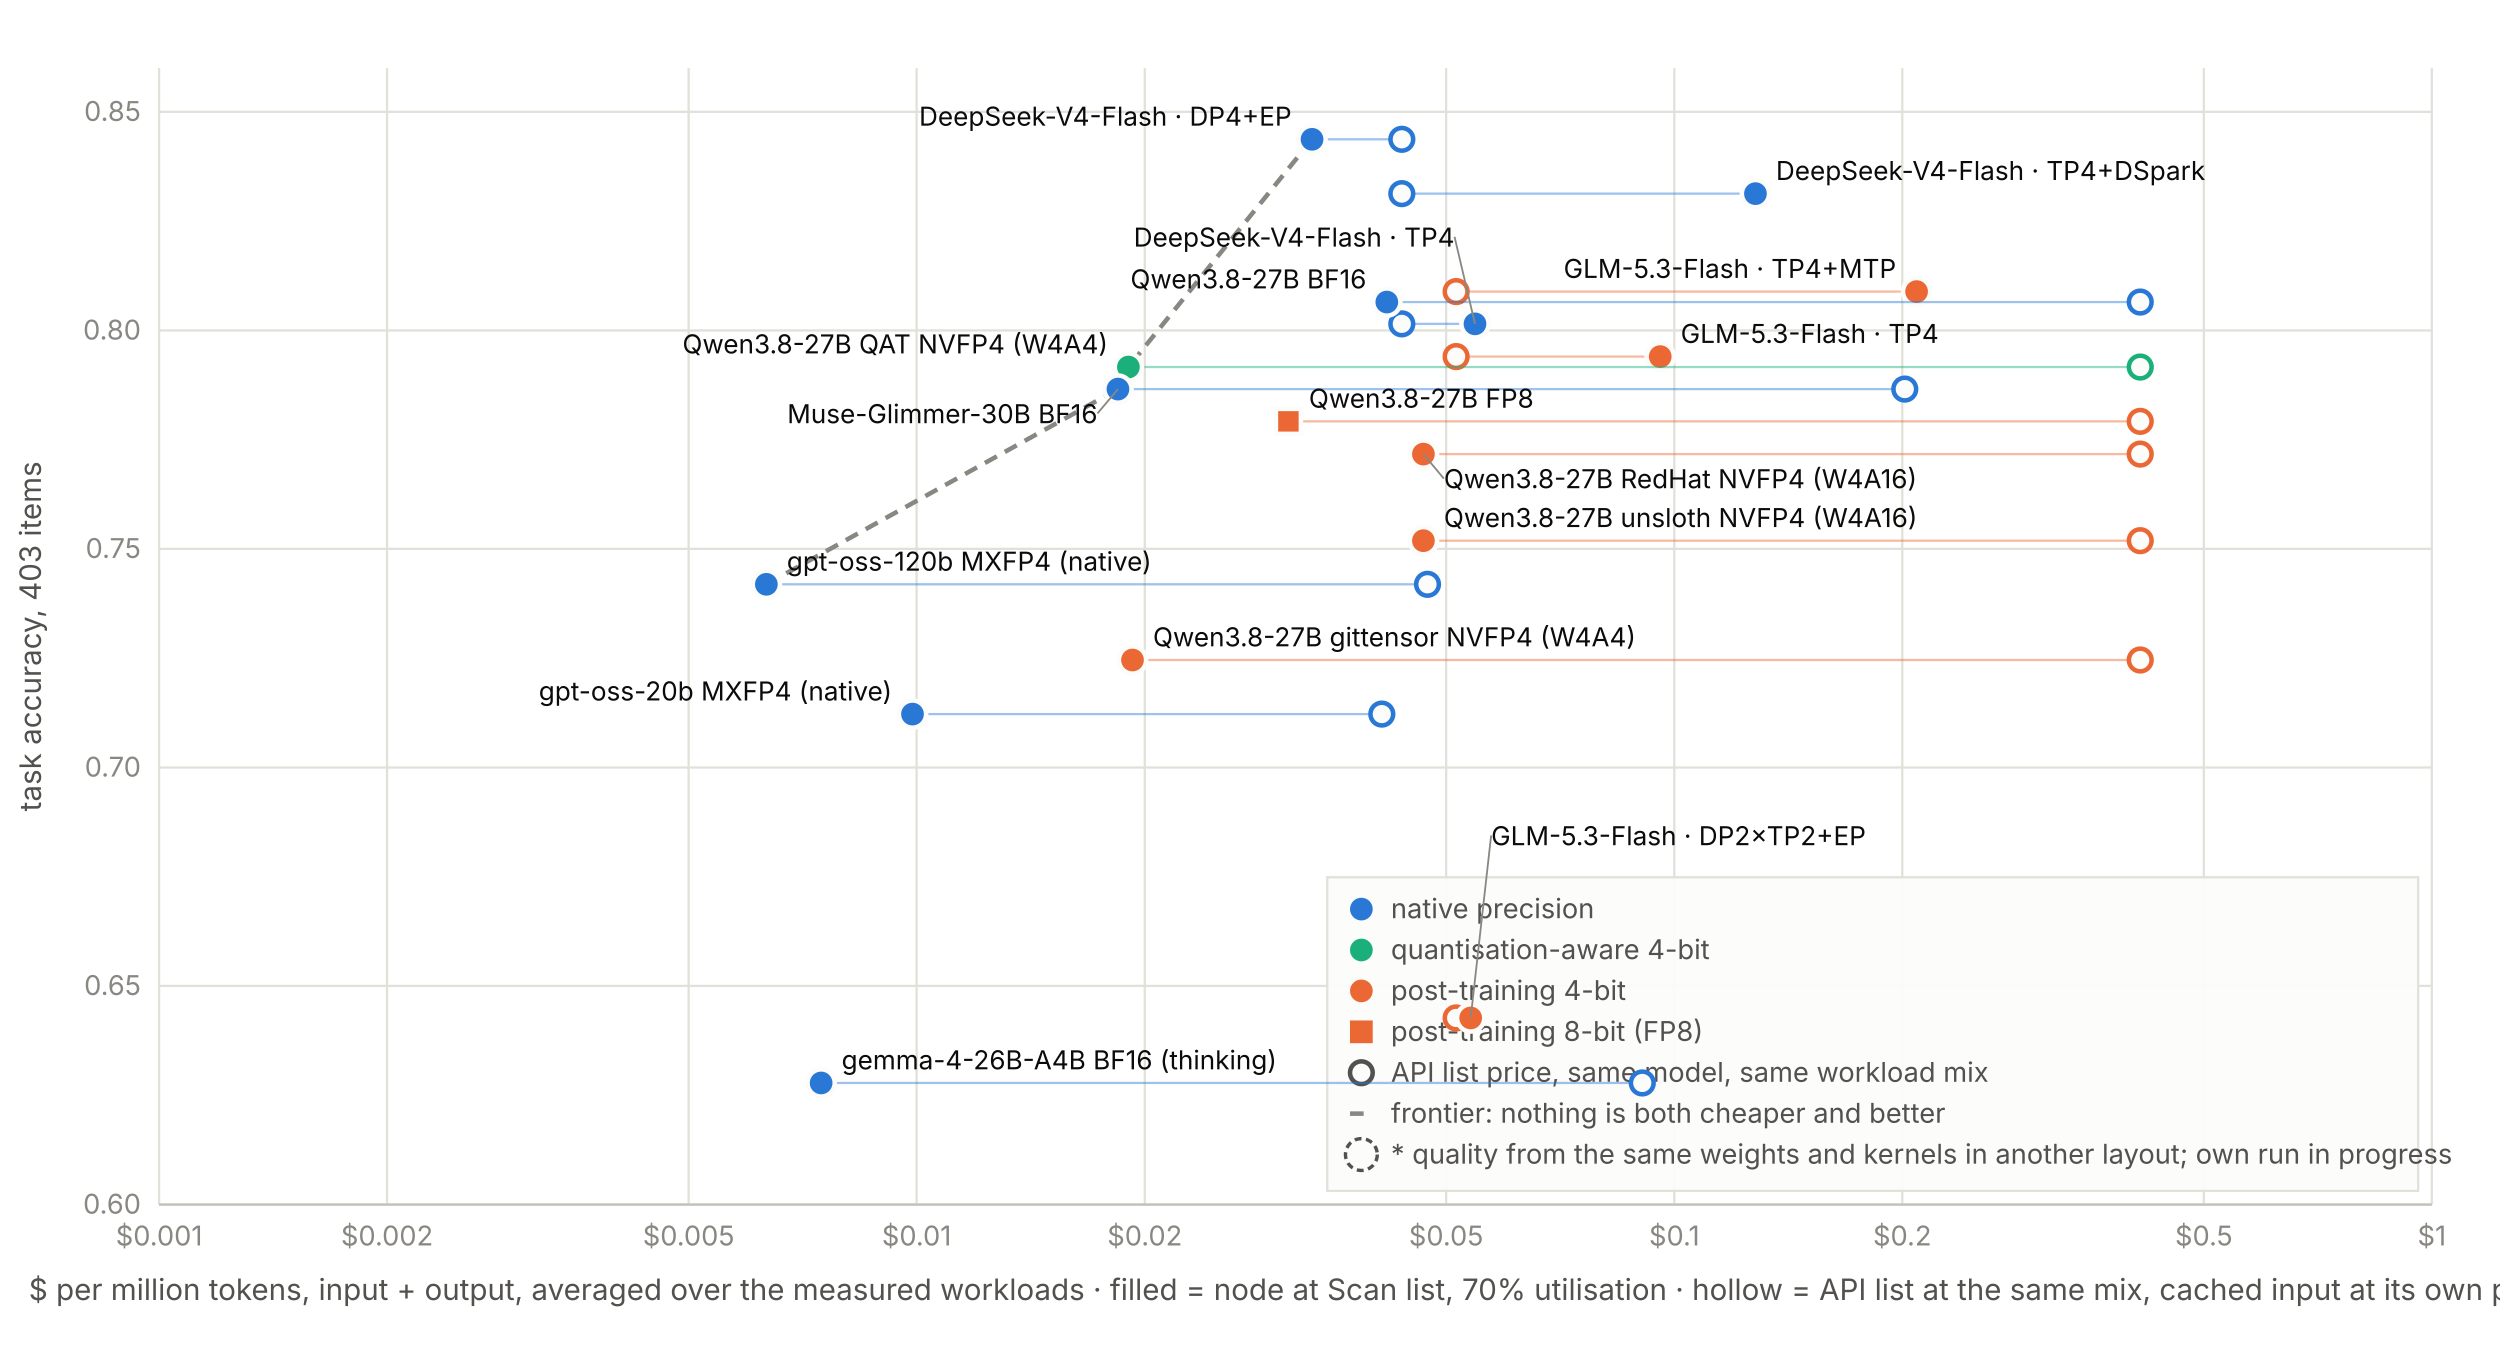
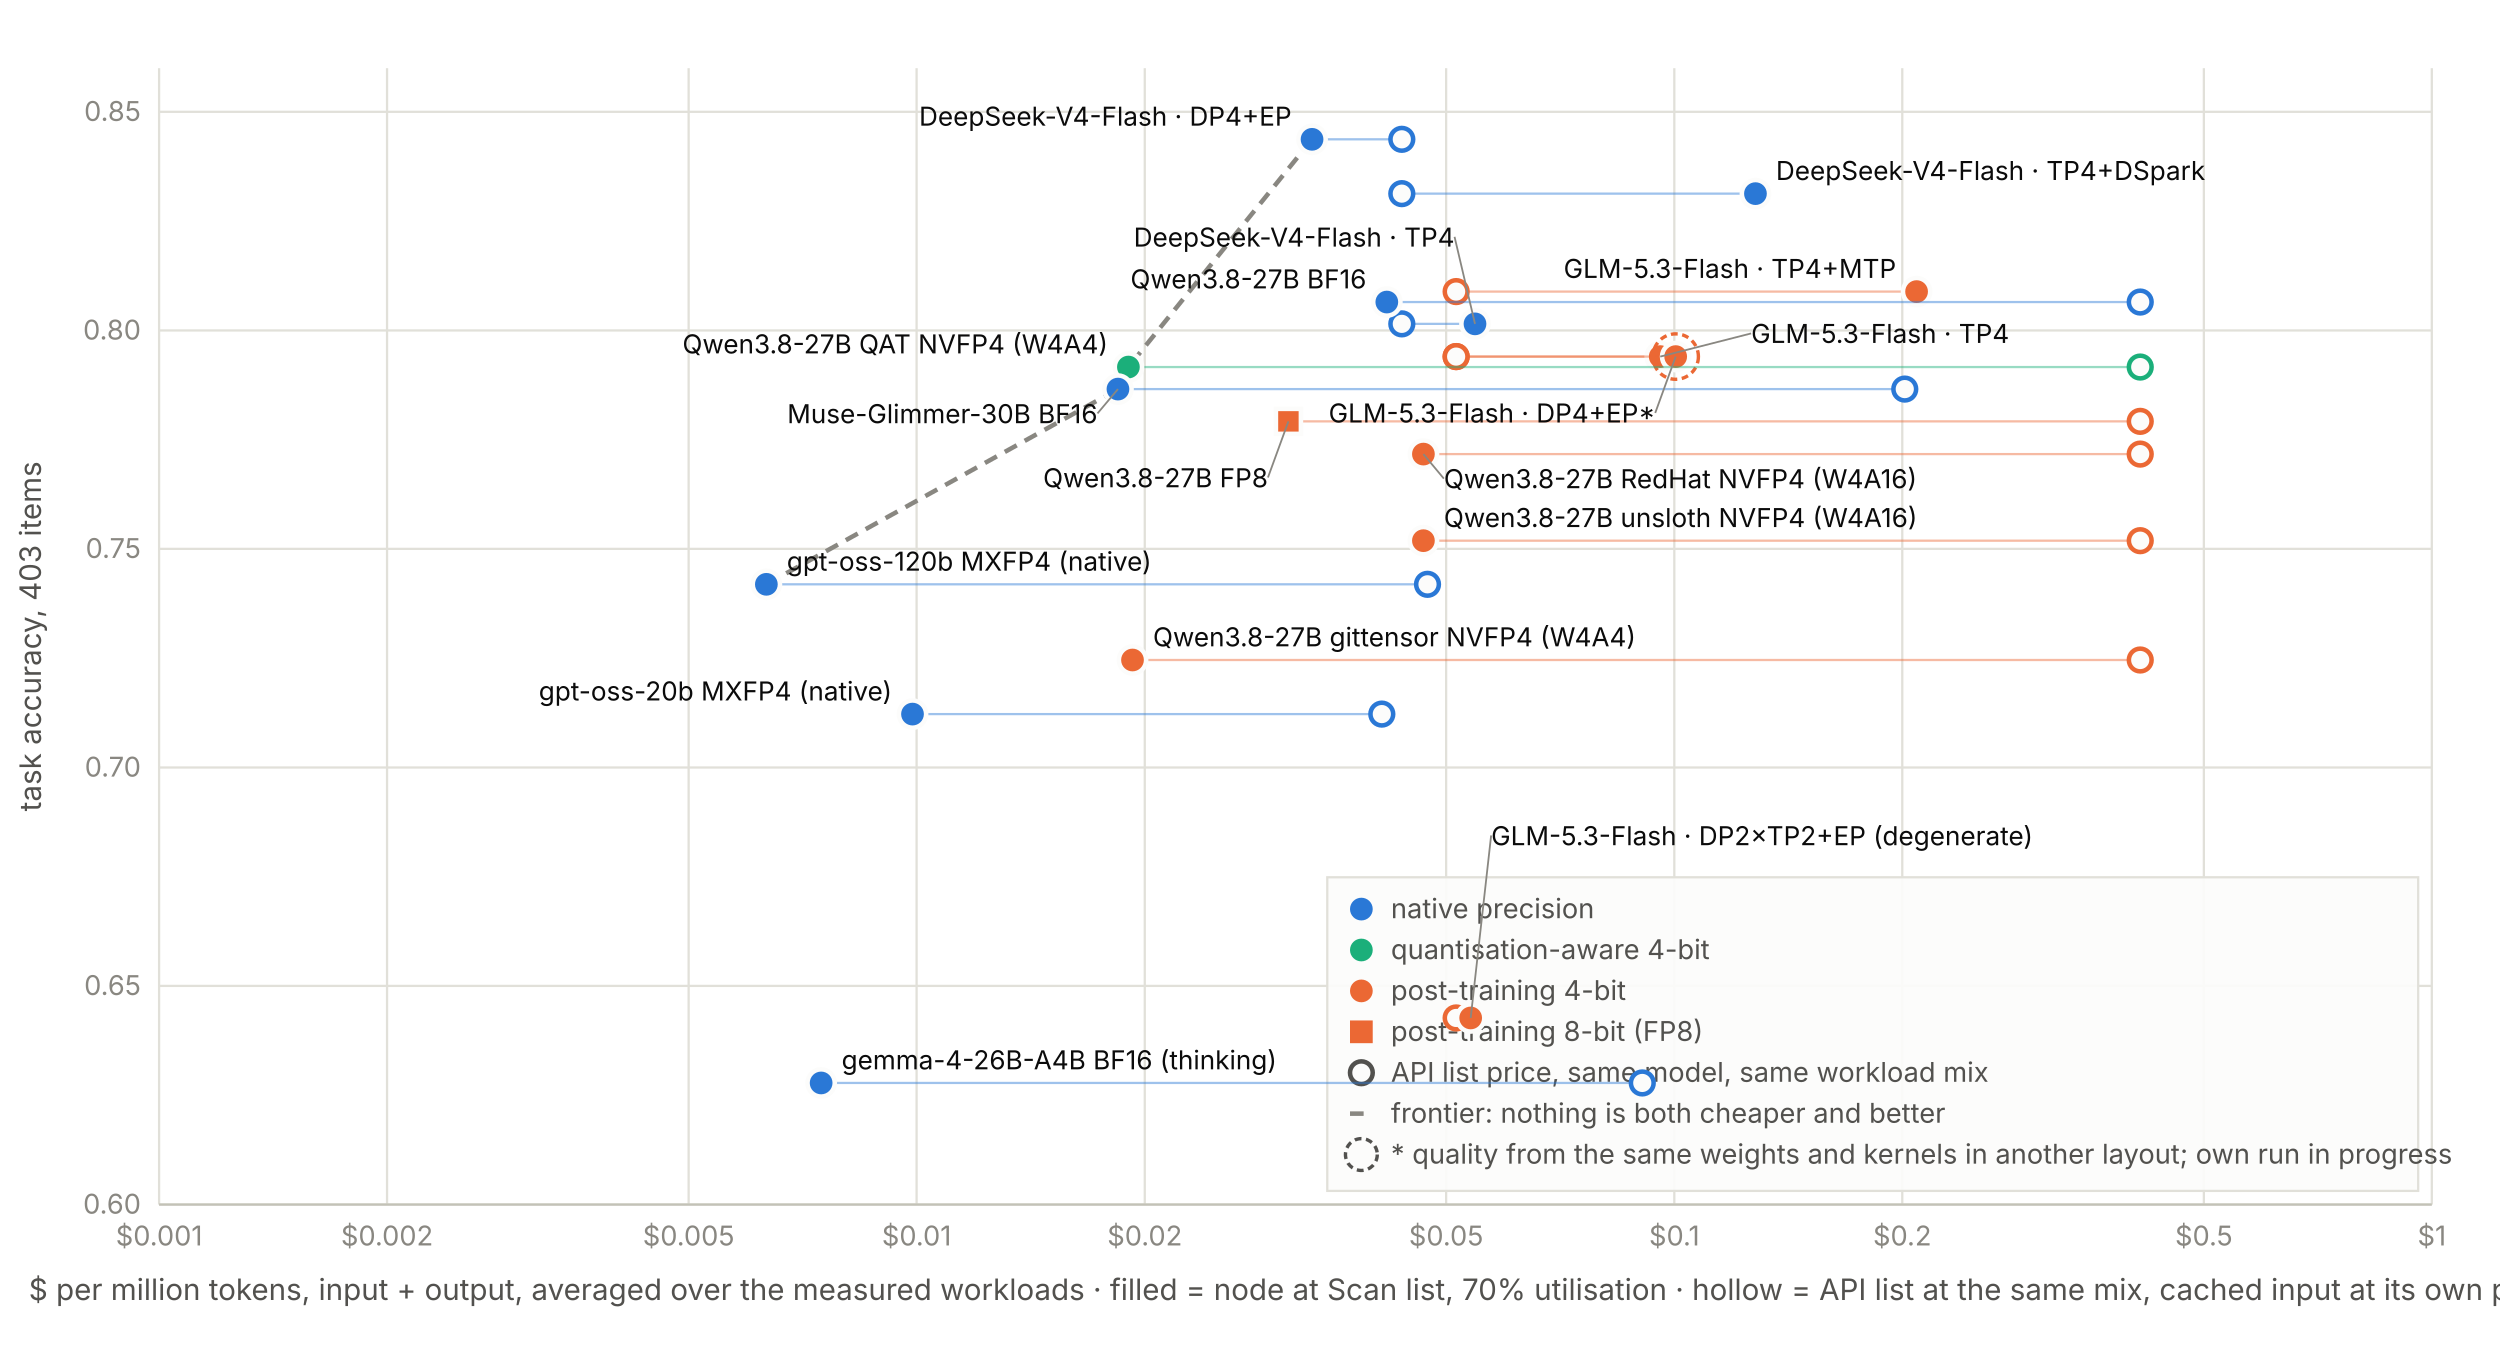
<svg xmlns="http://www.w3.org/2000/svg" viewBox="0 0 1100 600" width="100%" style="max-width:1100px;font-family:system-ui,-apple-system,'Segoe UI',sans-serif;background:#fcfcfb" role="img" aria-label="Cost against quality for every configuration measured at 600 W">
  <line x1="70.0" y1="30" x2="70.0" y2="530" stroke="#e1e0d9" stroke-width="1" />
  <text x="70.0" y="548" font-size="12" fill="#898781" text-anchor="middle">$0.001</text>
  <line x1="170.3" y1="30" x2="170.3" y2="530" stroke="#e1e0d9" stroke-width="1" />
  <text x="170.3" y="548" font-size="12" fill="#898781" text-anchor="middle">$0.002</text>
  <line x1="303.0" y1="30" x2="303.0" y2="530" stroke="#e1e0d9" stroke-width="1" />
  <text x="303.0" y="548" font-size="12" fill="#898781" text-anchor="middle">$0.005</text>
  <line x1="403.3" y1="30" x2="403.3" y2="530" stroke="#e1e0d9" stroke-width="1" />
  <text x="403.3" y="548" font-size="12" fill="#898781" text-anchor="middle">$0.01</text>
  <line x1="503.7" y1="30" x2="503.7" y2="530" stroke="#e1e0d9" stroke-width="1" />
  <text x="503.7" y="548" font-size="12" fill="#898781" text-anchor="middle">$0.02</text>
  <line x1="636.3" y1="30" x2="636.3" y2="530" stroke="#e1e0d9" stroke-width="1" />
  <text x="636.3" y="548" font-size="12" fill="#898781" text-anchor="middle">$0.05</text>
  <line x1="736.7" y1="30" x2="736.7" y2="530" stroke="#e1e0d9" stroke-width="1" />
  <text x="736.7" y="548" font-size="12" fill="#898781" text-anchor="middle">$0.1</text>
  <line x1="837.0" y1="30" x2="837.0" y2="530" stroke="#e1e0d9" stroke-width="1" />
  <text x="837.0" y="548" font-size="12" fill="#898781" text-anchor="middle">$0.2</text>
  <line x1="969.7" y1="30" x2="969.7" y2="530" stroke="#e1e0d9" stroke-width="1" />
  <text x="969.7" y="548" font-size="12" fill="#898781" text-anchor="middle">$0.5</text>
  <line x1="1070.0" y1="30" x2="1070.0" y2="530" stroke="#e1e0d9" stroke-width="1" />
  <text x="1070.0" y="548" font-size="12" fill="#898781" text-anchor="middle">$1</text>
  <line x1="70" y1="530.0" x2="1070" y2="530.0" stroke="#e1e0d9" stroke-width="1" />
  <text x="62" y="534.0" font-size="12" fill="#898781" text-anchor="end">0.60</text>
  <line x1="70" y1="433.8" x2="1070" y2="433.8" stroke="#e1e0d9" stroke-width="1" />
  <text x="62" y="437.8" font-size="12" fill="#898781" text-anchor="end">0.65</text>
  <line x1="70" y1="337.7" x2="1070" y2="337.7" stroke="#e1e0d9" stroke-width="1" />
  <text x="62" y="341.7" font-size="12" fill="#898781" text-anchor="end">0.70</text>
  <line x1="70" y1="241.5" x2="1070" y2="241.5" stroke="#e1e0d9" stroke-width="1" />
  <text x="62" y="245.5" font-size="12" fill="#898781" text-anchor="end">0.75</text>
  <line x1="70" y1="145.4" x2="1070" y2="145.4" stroke="#e1e0d9" stroke-width="1" />
  <text x="62" y="149.4" font-size="12" fill="#898781" text-anchor="end">0.80</text>
  <line x1="70" y1="49.2" x2="1070" y2="49.2" stroke="#e1e0d9" stroke-width="1" />
  <text x="62" y="53.2" font-size="12" fill="#898781" text-anchor="end">0.85</text>
  <line x1="70" y1="530" x2="1070" y2="530" stroke="#c3c2b7" />
  <text x="570" y="572" font-size="13" fill="#52514e" text-anchor="middle">$ per million tokens, input + output, averaged over the measured workloads · filled = node at Scan list, 70% utilisation · hollow = API list at the same mix, cached input at its own price</text>
  <text transform="translate(18,280) rotate(-90)" font-size="13" fill="#52514e" text-anchor="middle">task accuracy, 403 items</text>
  <rect x="584" y="386" width="480" height="138" fill="#fcfcfb" fill-opacity="0.92" stroke="#e1e0d9" />
  <circle cx="599" cy="400" r="5" fill="#2a78d6" />
  <text x="612" y="404" font-size="12" fill="#52514e">native precision</text>
  <circle cx="599" cy="418" r="5" fill="#1baf7a" />
  <text x="612" y="422" font-size="12" fill="#52514e">quantisation-aware 4-bit</text>
  <circle cx="599" cy="436" r="5" fill="#eb6834" />
  <text x="612" y="440" font-size="12" fill="#52514e">post-training 4-bit</text>
  <rect x="594" y="449" width="10" height="10" fill="#eb6834" />
  <text x="612" y="458" font-size="12" fill="#52514e">post-training 8-bit (FP8)</text>
  <circle cx="599" cy="472" r="5" fill="#fcfcfb" stroke="#52514e" stroke-width="2" />
  <text x="612" y="476" font-size="12" fill="#52514e">API list price, same model, same workload mix</text>
  <line x1="594" y1="490" x2="604" y2="490" stroke="#898781" stroke-width="2" stroke-dasharray="6 4" />
  <text x="612" y="494" font-size="12" fill="#52514e">frontier: nothing is both cheaper and better</text>
  <circle cx="599" cy="508" r="7" fill="none" stroke="#52514e" stroke-width="1.5" stroke-dasharray="3 2" />
  <text x="612" y="512" font-size="12" fill="#52514e">* quality from the same weights and kernels in another layout; own run in progress</text>
  <path d="M337.2,257.1 L491.9,171.2 L496.5,161.5 L577.3,61.3" fill="none" stroke="#898781" stroke-width="2" stroke-dasharray="6 4" />
  <line x1="730.5" y1="156.9" x2="640.7" y2="156.9" stroke="#eb6834" stroke-width="1" stroke-opacity="0.45" />
  <circle cx="640.7" cy="156.9" r="5" fill="#fcfcfb" stroke="#eb6834" stroke-width="2" />
  <circle cx="730.5" cy="156.9" r="6" fill="#eb6834" stroke="#fcfcfb" stroke-width="2" />
  <line x1="647.1" y1="447.9" x2="640.7" y2="447.9" stroke="#eb6834" stroke-width="1" stroke-opacity="0.45" />
  <circle cx="640.7" cy="447.9" r="5" fill="#fcfcfb" stroke="#eb6834" stroke-width="2" />
  <circle cx="647.1" cy="447.9" r="6" fill="#eb6834" stroke="#fcfcfb" stroke-width="2" />
+   <line x1="737.3" y1="156.9" x2="640.7" y2="156.9" stroke="#eb6834" stroke-width="1" stroke-opacity="0.45" />
+   <circle cx="640.7" cy="156.9" r="5" fill="#fcfcfb" stroke="#eb6834" stroke-width="2" />
+   <circle cx="737.3" cy="156.9" r="10" fill="none" stroke="#eb6834" stroke-width="1.5" stroke-dasharray="3 2" />
+   <circle cx="737.3" cy="156.9" r="6" fill="#eb6834" stroke="#fcfcfb" stroke-width="2" />
  <line x1="843.3" y1="128.3" x2="640.7" y2="128.3" stroke="#eb6834" stroke-width="1" stroke-opacity="0.45" />
  <circle cx="640.7" cy="128.3" r="5" fill="#fcfcfb" stroke="#eb6834" stroke-width="2" />
  <circle cx="843.3" cy="128.3" r="6" fill="#eb6834" stroke="#fcfcfb" stroke-width="2" />
  <line x1="649.0" y1="142.5" x2="616.8" y2="142.5" stroke="#2a78d6" stroke-width="1" stroke-opacity="0.45" />
  <circle cx="616.8" cy="142.5" r="5" fill="#fcfcfb" stroke="#2a78d6" stroke-width="2" />
  <circle cx="649.0" cy="142.5" r="6" fill="#2a78d6" stroke="#fcfcfb" stroke-width="2" />
  <line x1="577.3" y1="61.3" x2="616.8" y2="61.3" stroke="#2a78d6" stroke-width="1" stroke-opacity="0.45" />
  <circle cx="616.8" cy="61.3" r="5" fill="#fcfcfb" stroke="#2a78d6" stroke-width="2" />
  <circle cx="577.3" cy="61.3" r="6" fill="#2a78d6" stroke="#fcfcfb" stroke-width="2" />
  <line x1="772.4" y1="85.2" x2="616.8" y2="85.2" stroke="#2a78d6" stroke-width="1" stroke-opacity="0.45" />
  <circle cx="616.8" cy="85.2" r="5" fill="#fcfcfb" stroke="#2a78d6" stroke-width="2" />
  <circle cx="772.4" cy="85.2" r="6" fill="#2a78d6" stroke="#fcfcfb" stroke-width="2" />
  <line x1="610.2" y1="132.9" x2="941.7" y2="132.9" stroke="#2a78d6" stroke-width="1" stroke-opacity="0.45" />
  <circle cx="941.7" cy="132.9" r="5" fill="#fcfcfb" stroke="#2a78d6" stroke-width="2" />
  <circle cx="610.2" cy="132.9" r="6" fill="#2a78d6" stroke="#fcfcfb" stroke-width="2" />
  <line x1="496.5" y1="161.5" x2="941.7" y2="161.5" stroke="#1baf7a" stroke-width="1" stroke-opacity="0.45" />
  <circle cx="941.7" cy="161.5" r="5" fill="#fcfcfb" stroke="#1baf7a" stroke-width="2" />
  <circle cx="496.5" cy="161.5" r="6" fill="#1baf7a" stroke="#fcfcfb" stroke-width="2" />
  <line x1="566.9" y1="185.4" x2="941.7" y2="185.4" stroke="#eb6834" stroke-width="1" stroke-opacity="0.45" />
  <circle cx="941.7" cy="185.4" r="5" fill="#fcfcfb" stroke="#eb6834" stroke-width="2" />
  <rect x="561.4" y="179.9" width="11" height="11" fill="#eb6834" stroke="#fcfcfb" stroke-width="2" />
  <line x1="498.3" y1="290.4" x2="941.7" y2="290.4" stroke="#eb6834" stroke-width="1" stroke-opacity="0.45" />
  <circle cx="941.7" cy="290.4" r="5" fill="#fcfcfb" stroke="#eb6834" stroke-width="2" />
  <circle cx="498.3" cy="290.4" r="6" fill="#eb6834" stroke="#fcfcfb" stroke-width="2" />
  <line x1="626.3" y1="199.8" x2="941.7" y2="199.8" stroke="#eb6834" stroke-width="1" stroke-opacity="0.45" />
  <circle cx="941.7" cy="199.8" r="5" fill="#fcfcfb" stroke="#eb6834" stroke-width="2" />
  <circle cx="626.3" cy="199.8" r="6" fill="#eb6834" stroke="#fcfcfb" stroke-width="2" />
  <line x1="626.3" y1="237.9" x2="941.7" y2="237.9" stroke="#eb6834" stroke-width="1" stroke-opacity="0.45" />
  <circle cx="941.7" cy="237.9" r="5" fill="#fcfcfb" stroke="#eb6834" stroke-width="2" />
  <circle cx="626.3" cy="237.9" r="6" fill="#eb6834" stroke="#fcfcfb" stroke-width="2" />
  <line x1="491.9" y1="171.2" x2="838.1" y2="171.2" stroke="#2a78d6" stroke-width="1" stroke-opacity="0.45" />
  <circle cx="838.1" cy="171.2" r="5" fill="#fcfcfb" stroke="#2a78d6" stroke-width="2" />
  <circle cx="491.9" cy="171.2" r="6" fill="#2a78d6" stroke="#fcfcfb" stroke-width="2" />
  <line x1="361.3" y1="476.5" x2="722.6" y2="476.5" stroke="#2a78d6" stroke-width="1" stroke-opacity="0.45" />
  <circle cx="722.6" cy="476.5" r="5" fill="#fcfcfb" stroke="#2a78d6" stroke-width="2" />
  <circle cx="361.3" cy="476.5" r="6" fill="#2a78d6" stroke="#fcfcfb" stroke-width="2" />
  <line x1="337.2" y1="257.1" x2="628.1" y2="257.1" stroke="#2a78d6" stroke-width="1" stroke-opacity="0.45" />
  <circle cx="628.1" cy="257.1" r="5" fill="#fcfcfb" stroke="#2a78d6" stroke-width="2" />
  <circle cx="337.2" cy="257.1" r="6" fill="#2a78d6" stroke="#fcfcfb" stroke-width="2" />
  <line x1="401.5" y1="314.2" x2="608.0" y2="314.2" stroke="#2a78d6" stroke-width="1" stroke-opacity="0.45" />
  <circle cx="608.0" cy="314.2" r="5" fill="#fcfcfb" stroke="#2a78d6" stroke-width="2" />
  <circle cx="401.5" cy="314.2" r="6" fill="#2a78d6" stroke="#fcfcfb" stroke-width="2" />
  <text x="568.3" y="55.3" font-size="11.5" fill="#0b0b0b" text-anchor="end">DeepSeek-V4-Flash · DP4+EP</text>
  <text x="781.4" y="79.2" font-size="11.5" fill="#0b0b0b" text-anchor="start">DeepSeek-V4-Flash · TP4+DSpark</text>
  <text x="834.3" y="122.3" font-size="11.5" fill="#0b0b0b" text-anchor="end">GLM-5.3-Flash · TP4+MTP</text>
  <text x="601.2" y="126.9" font-size="11.5" fill="#0b0b0b" text-anchor="end">Qwen3.8-27B BF16</text>
  <line x1="649.0" y1="142.5" x2="640.0" y2="104.2" stroke="#898781" stroke-width="0.8" />
  <text x="640.0" y="108.5" font-size="11.5" fill="#0b0b0b" text-anchor="end">DeepSeek-V4-Flash · TP4</text>
-   <text x="739.5" y="150.9" font-size="11.5" fill="#0b0b0b" text-anchor="start">GLM-5.3-Flash · TP4</text>
+   <line x1="730.5" y1="156.9" x2="770.5" y2="146.7" stroke="#898781" stroke-width="0.8" />
+   <text x="770.5" y="150.9" font-size="11.5" fill="#0b0b0b" text-anchor="start">GLM-5.3-Flash · TP4</text>
+   <line x1="737.3" y1="156.9" x2="728.3" y2="181.7" stroke="#898781" stroke-width="0.8" />
+   <text x="728.3" y="185.9" font-size="11.5" fill="#0b0b0b" text-anchor="end">GLM-5.3-Flash · DP4+EP*</text>
  <text x="487.5" y="155.5" font-size="11.5" fill="#0b0b0b" text-anchor="end">Qwen3.8-27B QAT NVFP4 (W4A4)</text>
  <line x1="491.9" y1="171.2" x2="482.9" y2="181.9" stroke="#898781" stroke-width="0.8" />
  <text x="482.9" y="186.2" font-size="11.5" fill="#0b0b0b" text-anchor="end">Muse-Glimmer-30B BF16</text>
-   <text x="575.9" y="179.4" font-size="11.5" fill="#0b0b0b" text-anchor="start">Qwen3.8-27B FP8</text>
+   <line x1="566.9" y1="185.4" x2="557.9" y2="210.1" stroke="#898781" stroke-width="0.8" />
+   <text x="557.9" y="214.4" font-size="11.5" fill="#0b0b0b" text-anchor="end">Qwen3.8-27B FP8</text>
  <line x1="626.3" y1="199.8" x2="635.3" y2="210.6" stroke="#898781" stroke-width="0.8" />
  <text x="635.3" y="214.8" font-size="11.5" fill="#0b0b0b" text-anchor="start">Qwen3.8-27B RedHat NVFP4 (W4A16)</text>
  <text x="635.3" y="231.9" font-size="11.5" fill="#0b0b0b" text-anchor="start">Qwen3.8-27B unsloth NVFP4 (W4A16)</text>
  <text x="346.2" y="251.1" font-size="11.5" fill="#0b0b0b" text-anchor="start">gpt-oss-120b MXFP4 (native)</text>
  <text x="507.3" y="284.4" font-size="11.5" fill="#0b0b0b" text-anchor="start">Qwen3.8-27B gittensor NVFP4 (W4A4)</text>
  <text x="392.5" y="308.2" font-size="11.5" fill="#0b0b0b" text-anchor="end">gpt-oss-20b MXFP4 (native)</text>
  <line x1="647.1" y1="447.9" x2="656.1" y2="367.6" stroke="#898781" stroke-width="0.8" />
-   <text x="656.1" y="371.9" font-size="11.5" fill="#0b0b0b" text-anchor="start">GLM-5.3-Flash · DP2×TP2+EP</text>
+   <text x="656.1" y="371.9" font-size="11.5" fill="#0b0b0b" text-anchor="start">GLM-5.3-Flash · DP2×TP2+EP (degenerate)</text>
  <text x="370.3" y="470.5" font-size="11.5" fill="#0b0b0b" text-anchor="start">gemma-4-26B-A4B BF16 (thinking)</text>
</svg>
